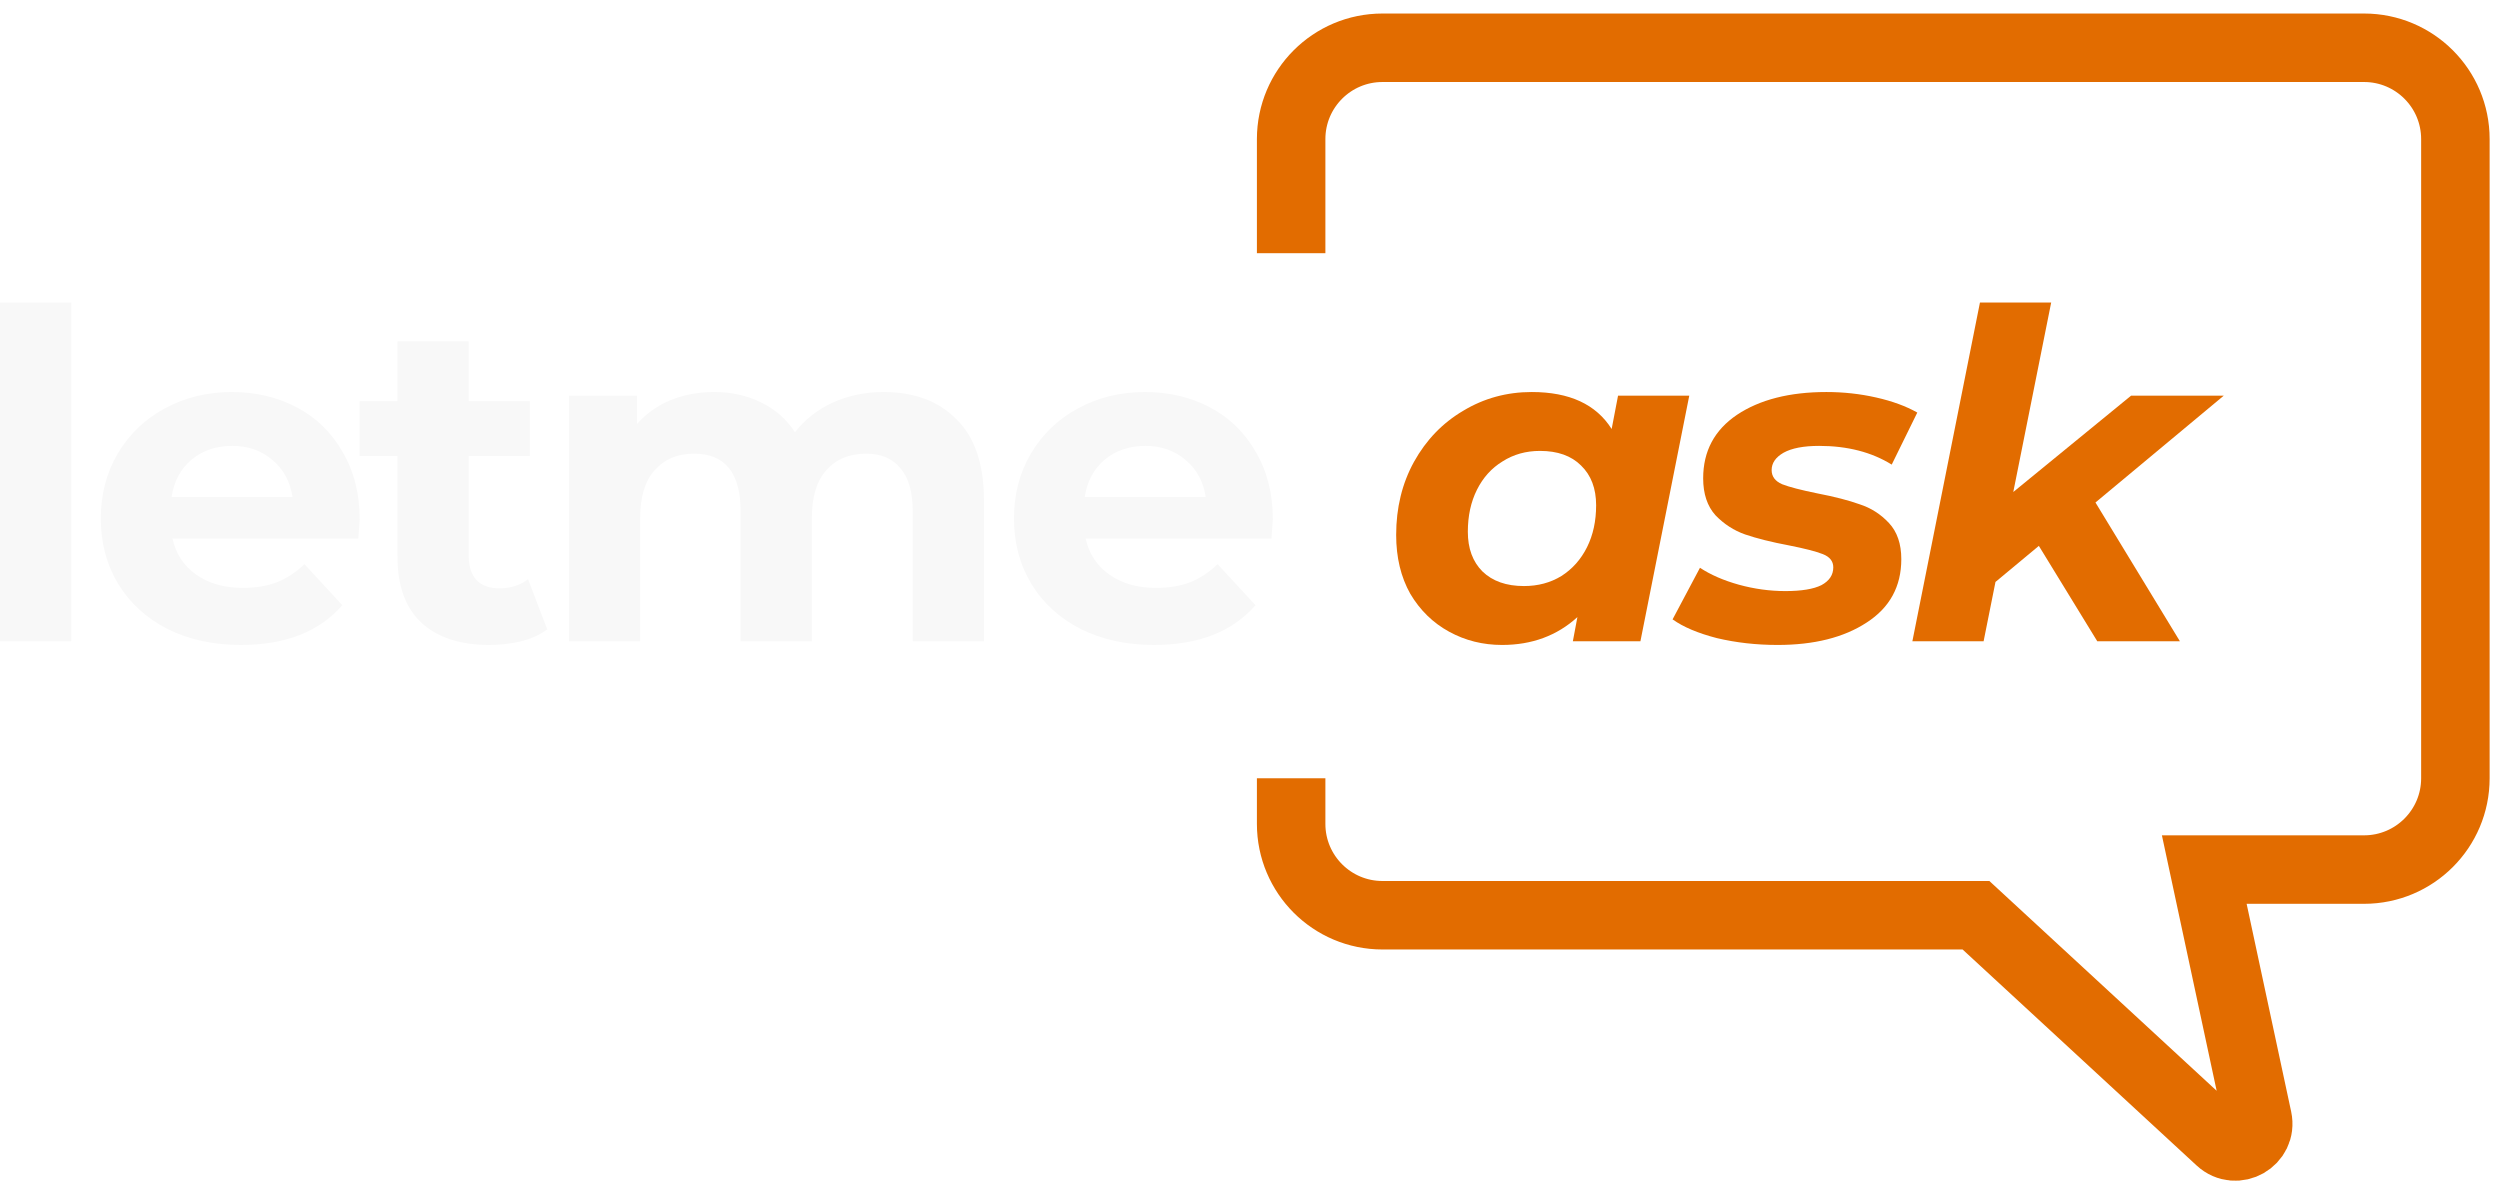
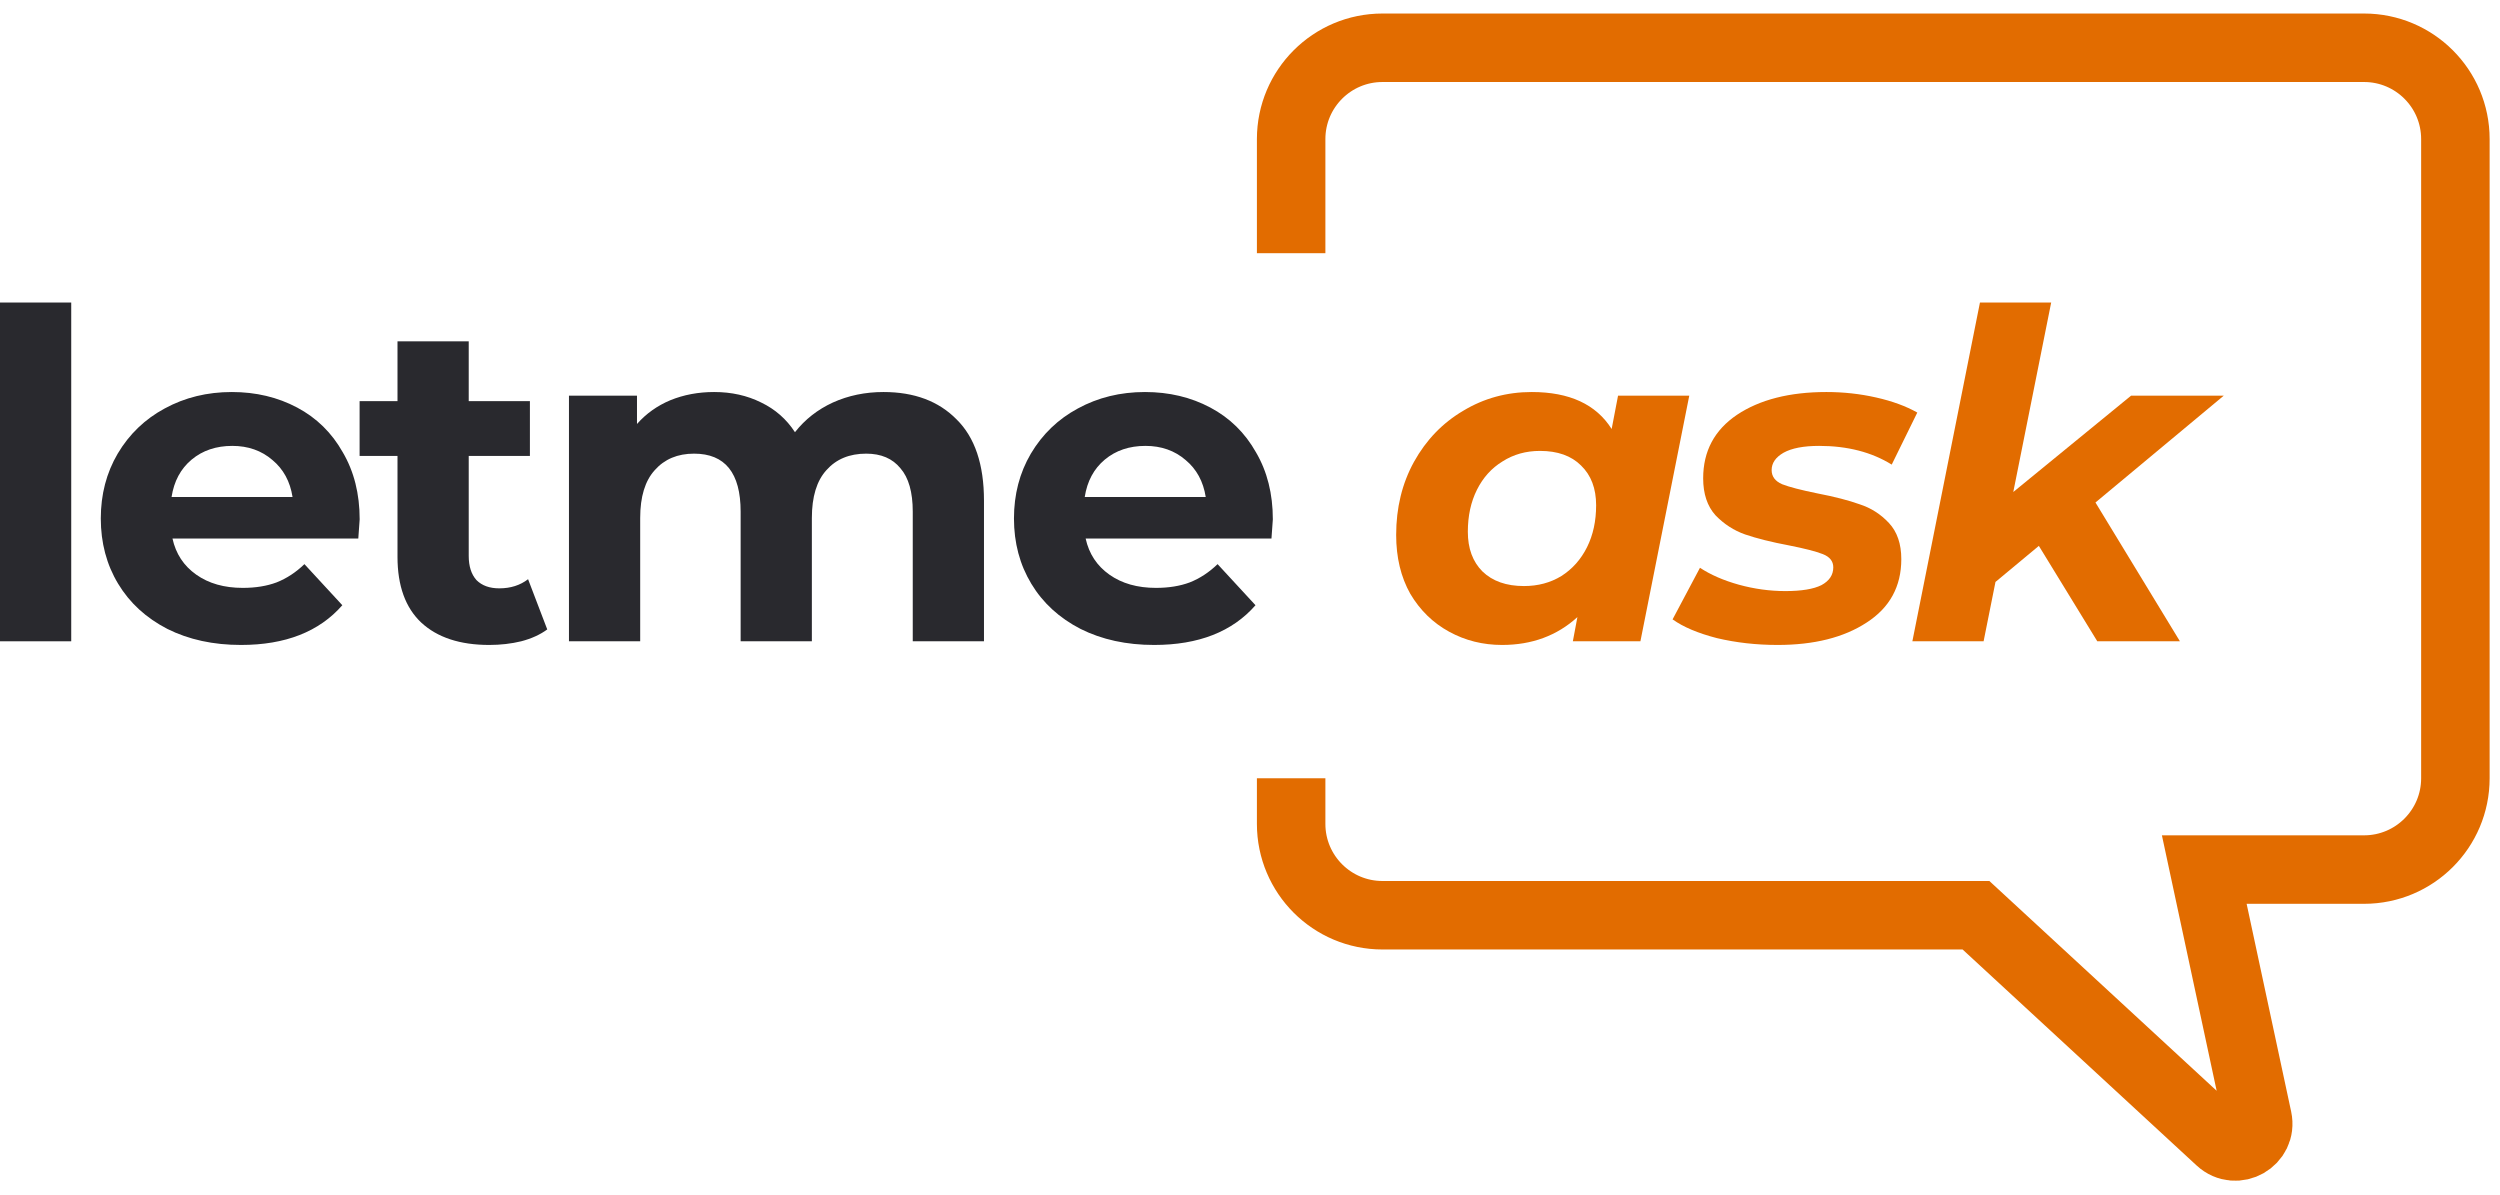
<svg xmlns="http://www.w3.org/2000/svg" width="157" height="75" viewBox="0 0 157 75" fill="none">
-   <path d="M0 18.999H4.473V40.273H0V18.999Z" fill="#F8F8F8" />
-   <path d="M22.587 32.618C22.587 32.675 22.558 33.077 22.501 33.822H10.832C11.042 34.778 11.539 35.533 12.323 36.087C13.106 36.642 14.081 36.919 15.247 36.919C16.05 36.919 16.757 36.804 17.369 36.575C18 36.326 18.583 35.944 19.118 35.428L21.498 38.008C20.045 39.671 17.923 40.503 15.133 40.503C13.393 40.503 11.854 40.168 10.516 39.499C9.178 38.811 8.146 37.865 7.42 36.661C6.693 35.457 6.33 34.09 6.33 32.561C6.33 31.051 6.684 29.694 7.391 28.489C8.117 27.266 9.102 26.32 10.344 25.651C11.606 24.963 13.011 24.619 14.559 24.619C16.069 24.619 17.436 24.944 18.659 25.593C19.883 26.243 20.838 27.18 21.526 28.403C22.234 29.608 22.587 31.012 22.587 32.618ZM14.588 28.002C13.575 28.002 12.724 28.289 12.036 28.862C11.348 29.436 10.927 30.219 10.774 31.213H18.372C18.22 30.238 17.799 29.464 17.111 28.891C16.423 28.298 15.582 28.002 14.588 28.002Z" fill="#F8F8F8" />
-   <path d="M34.367 39.528C33.928 39.853 33.383 40.102 32.733 40.273C32.102 40.426 31.433 40.503 30.726 40.503C28.891 40.503 27.467 40.035 26.454 39.098C25.46 38.161 24.963 36.785 24.963 34.969V28.633H22.583V25.192H24.963V21.436H29.436V25.192H33.278V28.633H29.436V34.912C29.436 35.562 29.598 36.068 29.923 36.431C30.267 36.776 30.745 36.948 31.357 36.948C32.064 36.948 32.666 36.756 33.163 36.374L34.367 39.528Z" fill="#F8F8F8" />
-   <path d="M55.486 24.619C57.417 24.619 58.946 25.192 60.074 26.339C61.221 27.467 61.794 29.168 61.794 31.443V40.273H57.321V32.131C57.321 30.907 57.063 29.999 56.547 29.407C56.05 28.795 55.333 28.489 54.397 28.489C53.345 28.489 52.514 28.833 51.902 29.522C51.291 30.191 50.985 31.194 50.985 32.532V40.273H46.512V32.131C46.512 29.703 45.537 28.489 43.587 28.489C42.555 28.489 41.733 28.833 41.122 29.522C40.51 30.191 40.204 31.194 40.204 32.532V40.273H35.731V24.848H40.003V26.626C40.577 25.976 41.275 25.479 42.096 25.135C42.938 24.791 43.855 24.619 44.849 24.619C45.938 24.619 46.923 24.838 47.802 25.278C48.681 25.699 49.389 26.32 49.924 27.142C50.555 26.339 51.348 25.718 52.304 25.278C53.279 24.838 54.339 24.619 55.486 24.619Z" fill="#F8F8F8" />
-   <path d="M79.934 32.618C79.934 32.675 79.906 33.077 79.848 33.822H68.179C68.389 34.778 68.886 35.533 69.67 36.087C70.454 36.642 71.428 36.919 72.594 36.919C73.397 36.919 74.104 36.804 74.716 36.575C75.347 36.326 75.93 35.944 76.465 35.428L78.845 38.008C77.392 39.671 75.27 40.503 72.48 40.503C70.74 40.503 69.201 40.168 67.864 39.499C66.525 38.811 65.493 37.865 64.767 36.661C64.041 35.457 63.677 34.09 63.677 32.561C63.677 31.051 64.031 29.694 64.738 28.489C65.465 27.266 66.449 26.32 67.692 25.651C68.953 24.963 70.358 24.619 71.906 24.619C73.416 24.619 74.783 24.944 76.006 25.593C77.23 26.243 78.185 27.18 78.874 28.403C79.581 29.608 79.934 31.012 79.934 32.618ZM71.935 28.002C70.922 28.002 70.071 28.289 69.383 28.862C68.695 29.436 68.275 30.219 68.121 31.213H75.72C75.567 30.238 75.146 29.464 74.458 28.891C73.77 28.298 72.929 28.002 71.935 28.002Z" fill="#F8F8F8" />
+   <path d="M0 18.999H4.473V40.273H0V18.999Z" fill="#29292E" />
+   <path d="M22.587 32.618C22.587 32.675 22.558 33.077 22.501 33.822H10.832C11.042 34.778 11.539 35.533 12.323 36.087C13.106 36.642 14.081 36.919 15.247 36.919C16.05 36.919 16.757 36.804 17.369 36.575C18 36.326 18.583 35.944 19.118 35.428L21.498 38.008C20.045 39.671 17.923 40.503 15.133 40.503C13.393 40.503 11.854 40.168 10.516 39.499C9.178 38.811 8.146 37.865 7.42 36.661C6.693 35.457 6.33 34.09 6.33 32.561C6.33 31.051 6.684 29.694 7.391 28.489C8.117 27.266 9.102 26.32 10.344 25.651C11.606 24.963 13.011 24.619 14.559 24.619C16.069 24.619 17.436 24.944 18.659 25.593C19.883 26.243 20.838 27.18 21.526 28.403C22.234 29.608 22.587 31.012 22.587 32.618ZM14.588 28.002C13.575 28.002 12.724 28.289 12.036 28.862C11.348 29.436 10.927 30.219 10.774 31.213H18.372C18.22 30.238 17.799 29.464 17.111 28.891C16.423 28.298 15.582 28.002 14.588 28.002Z" fill="#29292E" />
+   <path d="M34.367 39.528C33.928 39.853 33.383 40.102 32.733 40.273C32.102 40.426 31.433 40.503 30.726 40.503C28.891 40.503 27.467 40.035 26.454 39.098C25.46 38.161 24.963 36.785 24.963 34.969V28.633H22.583V25.192H24.963V21.436H29.436V25.192H33.278V28.633H29.436V34.912C29.436 35.562 29.598 36.068 29.923 36.431C30.267 36.776 30.745 36.948 31.357 36.948C32.064 36.948 32.666 36.756 33.163 36.374L34.367 39.528Z" fill="#29292E" />
+   <path d="M55.486 24.619C57.417 24.619 58.946 25.192 60.074 26.339C61.221 27.467 61.794 29.168 61.794 31.443V40.273H57.321V32.131C57.321 30.907 57.063 29.999 56.547 29.407C56.05 28.795 55.333 28.489 54.397 28.489C53.345 28.489 52.514 28.833 51.902 29.522C51.291 30.191 50.985 31.194 50.985 32.532V40.273H46.512V32.131C46.512 29.703 45.537 28.489 43.587 28.489C42.555 28.489 41.733 28.833 41.122 29.522C40.51 30.191 40.204 31.194 40.204 32.532V40.273H35.731V24.848H40.003V26.626C40.577 25.976 41.275 25.479 42.096 25.135C42.938 24.791 43.855 24.619 44.849 24.619C45.938 24.619 46.923 24.838 47.802 25.278C48.681 25.699 49.389 26.32 49.924 27.142C50.555 26.339 51.348 25.718 52.304 25.278C53.279 24.838 54.339 24.619 55.486 24.619Z" fill="#29292E" />
+   <path d="M79.934 32.618C79.934 32.675 79.906 33.077 79.848 33.822H68.179C68.389 34.778 68.886 35.533 69.67 36.087C70.454 36.642 71.428 36.919 72.594 36.919C73.397 36.919 74.104 36.804 74.716 36.575C75.347 36.326 75.93 35.944 76.465 35.428L78.845 38.008C77.392 39.671 75.27 40.503 72.48 40.503C70.74 40.503 69.201 40.168 67.864 39.499C66.525 38.811 65.493 37.865 64.767 36.661C64.041 35.457 63.677 34.09 63.677 32.561C63.677 31.051 64.031 29.694 64.738 28.489C65.465 27.266 66.449 26.32 67.692 25.651C68.953 24.963 70.358 24.619 71.906 24.619C73.416 24.619 74.783 24.944 76.006 25.593C77.23 26.243 78.185 27.18 78.874 28.403C79.581 29.608 79.934 31.012 79.934 32.618ZM71.935 28.002C70.922 28.002 70.071 28.289 69.383 28.862C68.695 29.436 68.275 30.219 68.121 31.213H75.72C75.567 30.238 75.146 29.464 74.458 28.891C73.77 28.298 72.929 28.002 71.935 28.002Z" fill="#29292E" />
  <path d="M106.086 24.848L103.018 40.273H98.775L99.061 38.754C97.781 39.92 96.204 40.503 94.331 40.503C93.126 40.503 92.018 40.226 91.005 39.671C89.992 39.117 89.179 38.324 88.567 37.292C87.975 36.24 87.679 35.007 87.679 33.593C87.679 31.892 88.051 30.363 88.797 29.006C89.561 27.629 90.594 26.559 91.894 25.794C93.193 25.011 94.627 24.619 96.194 24.619C98.564 24.619 100.237 25.393 101.212 26.941L101.613 24.848H106.086ZM95.707 36.804C96.586 36.804 97.37 36.594 98.058 36.173C98.746 35.734 99.281 35.132 99.664 34.367C100.046 33.602 100.237 32.723 100.237 31.729C100.237 30.678 99.922 29.846 99.291 29.235C98.679 28.623 97.819 28.317 96.71 28.317C95.831 28.317 95.047 28.537 94.359 28.977C93.671 29.397 93.136 29.99 92.754 30.754C92.371 31.519 92.18 32.398 92.18 33.392C92.18 34.444 92.486 35.275 93.098 35.887C93.728 36.498 94.598 36.804 95.707 36.804Z" fill="#E26C00" />
  <path d="M111.632 40.503C110.294 40.503 109.023 40.359 107.819 40.073C106.634 39.767 105.707 39.375 105.038 38.897L106.758 35.657C107.427 36.097 108.239 36.451 109.195 36.718C110.17 36.986 111.145 37.12 112.119 37.12C113.133 37.12 113.888 36.995 114.385 36.747C114.882 36.479 115.13 36.106 115.13 35.629C115.13 35.246 114.91 34.969 114.471 34.797C114.031 34.625 113.324 34.444 112.349 34.252C111.24 34.042 110.323 33.813 109.596 33.564C108.889 33.316 108.268 32.914 107.733 32.36C107.217 31.787 106.959 31.012 106.959 30.038C106.959 28.336 107.666 27.008 109.08 26.052C110.514 25.096 112.387 24.619 114.7 24.619C115.77 24.619 116.812 24.733 117.825 24.963C118.838 25.192 119.698 25.508 120.406 25.909L118.8 29.177C117.538 28.394 116.019 28.002 114.241 28.002C113.266 28.002 112.521 28.145 112.005 28.432C111.508 28.719 111.259 29.082 111.259 29.522C111.259 29.923 111.479 30.219 111.919 30.41C112.358 30.582 113.094 30.774 114.127 30.984C115.216 31.194 116.105 31.424 116.793 31.672C117.5 31.901 118.112 32.293 118.628 32.847C119.144 33.402 119.402 34.157 119.402 35.113C119.402 36.833 118.676 38.161 117.223 39.098C115.79 40.035 113.926 40.503 111.632 40.503Z" fill="#E26C00" />
  <path d="M131.595 31.557L136.899 40.273H131.71L128.04 34.281L125.316 36.546L124.57 40.273H120.097L124.341 18.999H128.814L126.434 30.898L133.831 24.848H139.652L131.595 31.557Z" fill="#E26C00" />
  <path d="M81.084 15.902V8.734C81.084 5.567 83.652 3 86.819 3H148.463C151.63 3 154.198 5.567 154.198 8.734V48.875C154.198 52.042 151.63 54.609 148.463 54.609H138.428L141.782 70.26C142.075 71.628 140.436 72.563 139.408 71.614L124.092 57.477H86.819C83.652 57.477 81.084 54.909 81.084 51.742V48.875" stroke="#E26C00" stroke-width="4.301" />
</svg>
